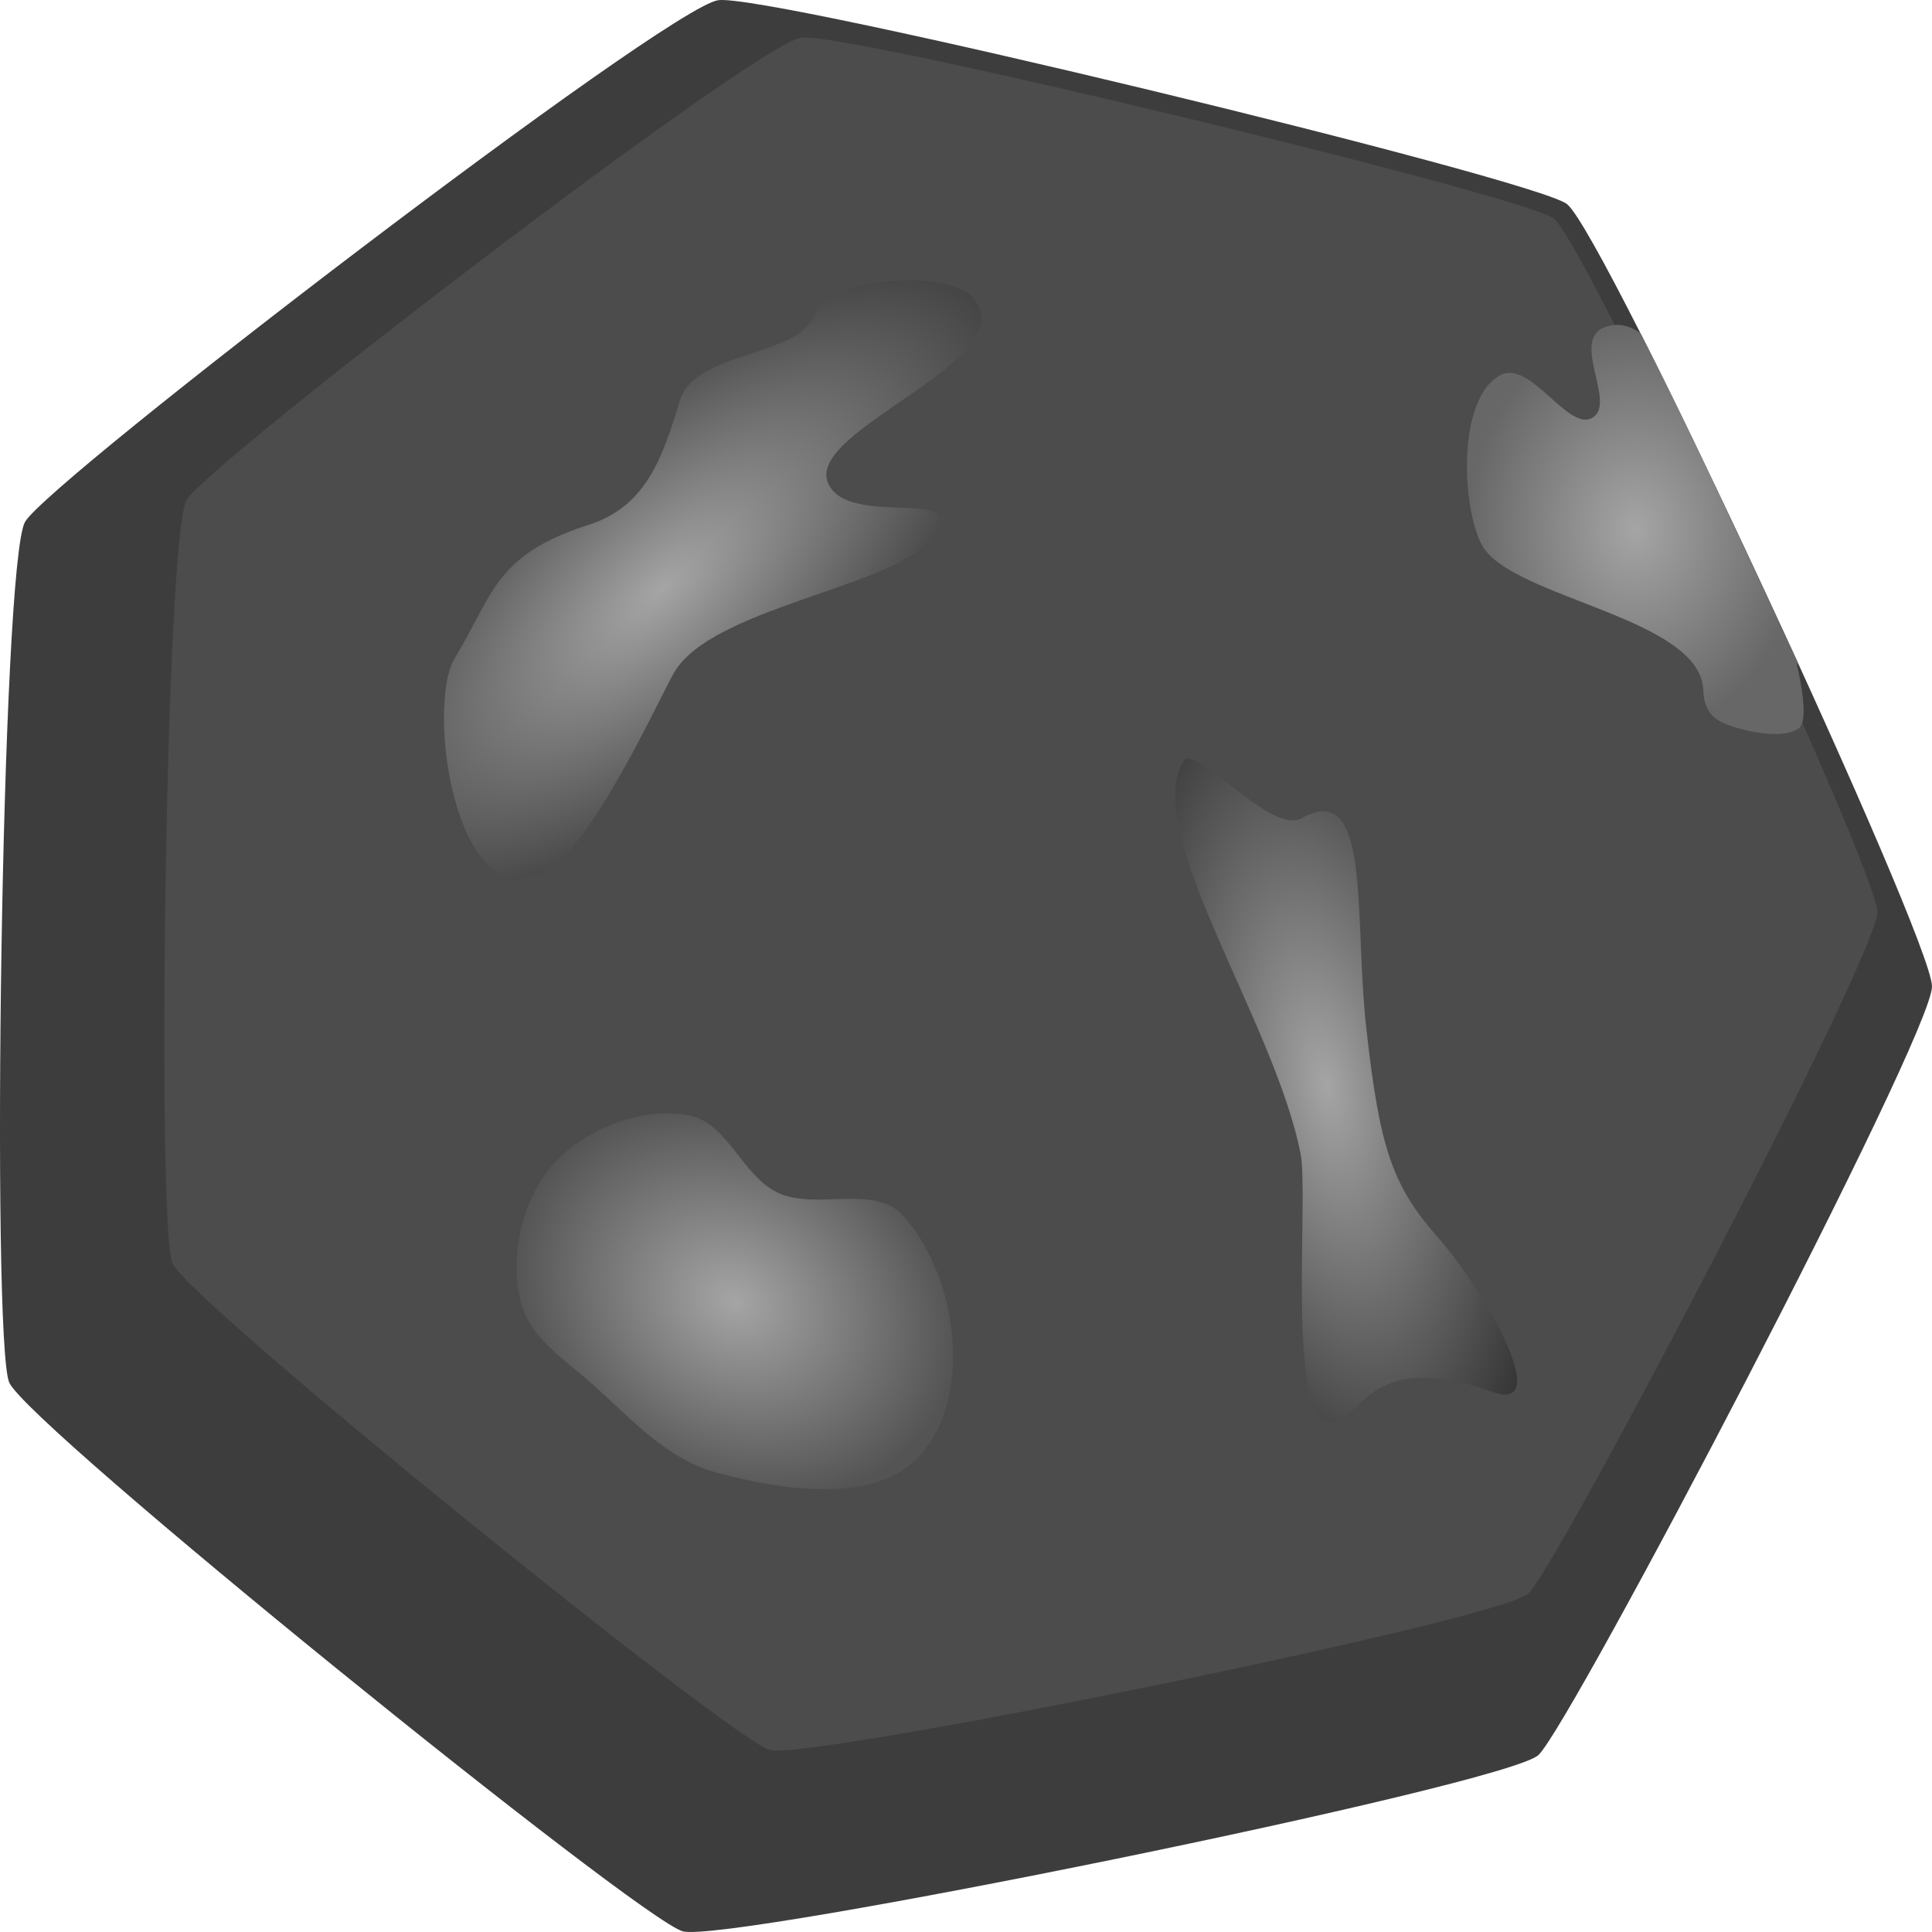
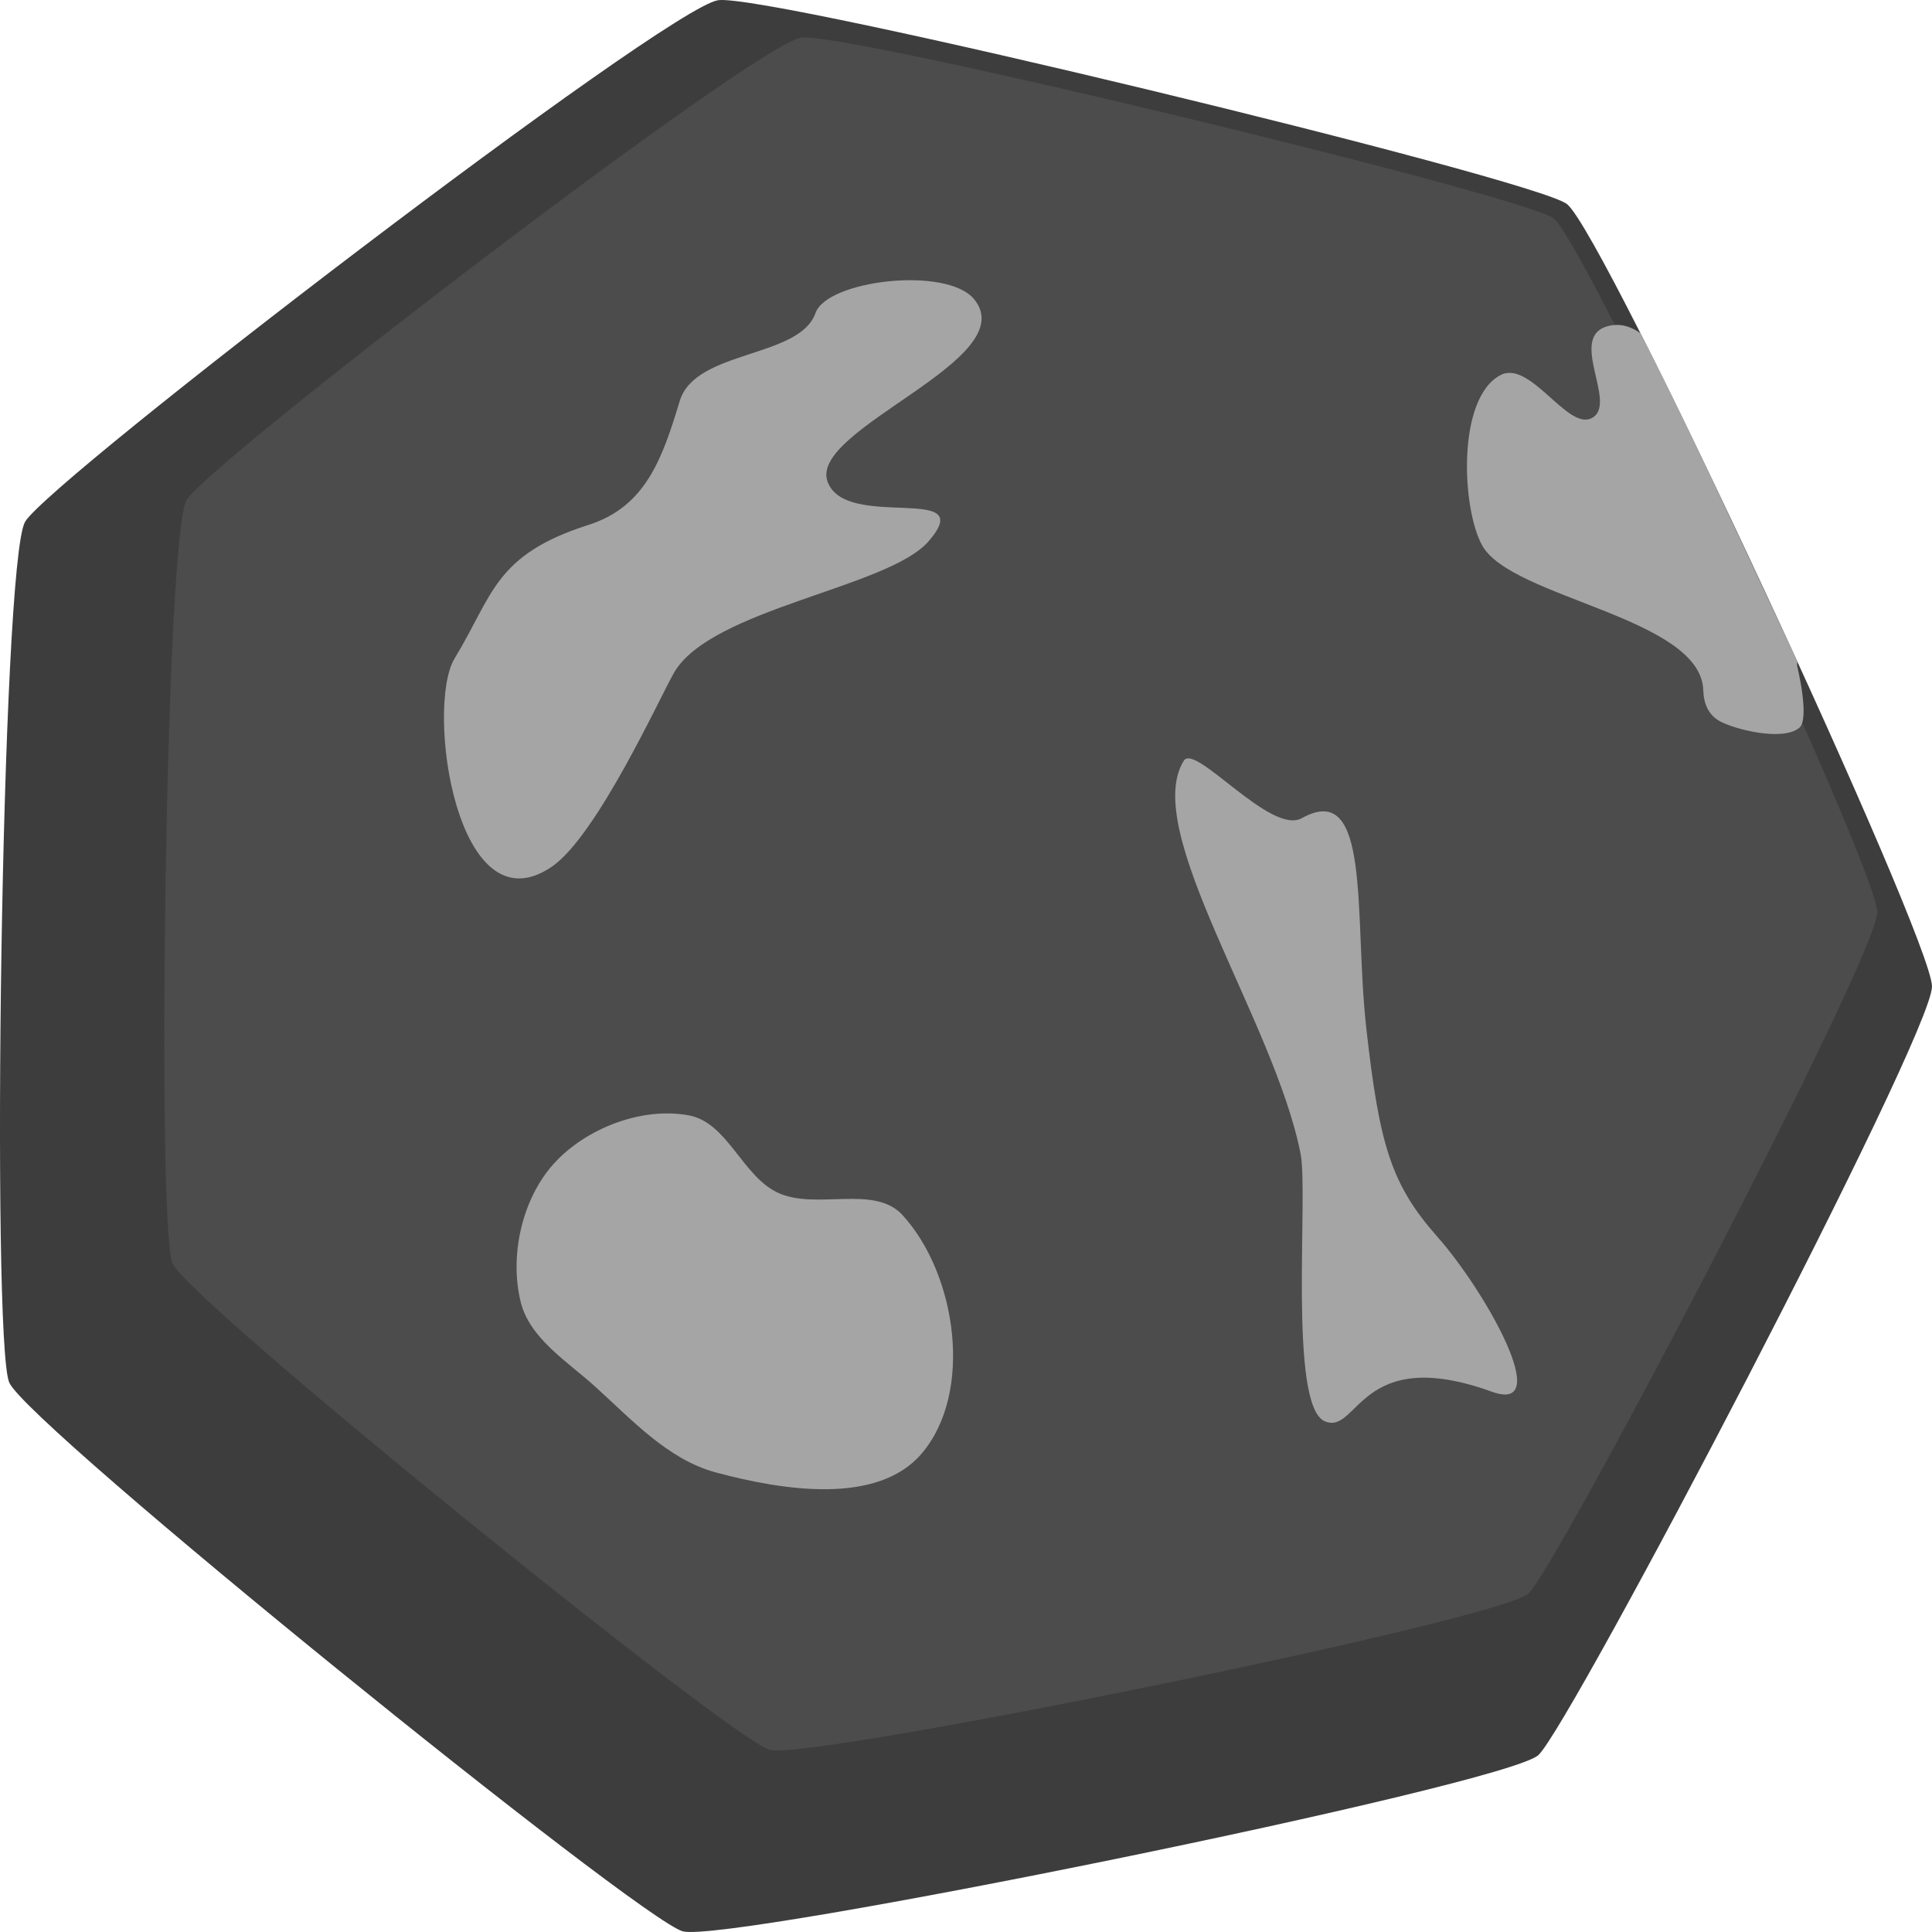
- <svg xmlns="http://www.w3.org/2000/svg" width="100px" height="100px" version="1.1" xml:space="preserve" style="fill-rule:evenodd;clip-rule:evenodd;stroke-linejoin:round;stroke-miterlimit:1.414;">
+ <svg xmlns="http://www.w3.org/2000/svg" width="100px" height="100px" viewBox="0 0 100 100" version="1.1" xml:space="preserve" style="fill-rule:evenodd;clip-rule:evenodd;stroke-linejoin:round;stroke-miterlimit:1.414;">
  <g>
    <path id="path3704" d="M37.173,0.01c2.584,-0.366 42.271,9.239 43.936,10.555c1.942,1.536 18.867,37.964 18.891,40.488c0.024,2.523 -18.692,38.223 -20.37,39.787c-1.679,1.564 -42.019,9.758 -44.292,9.125c-2.273,-0.632 -33.928,-26.211 -34.861,-28.408c-0.932,-2.197 -0.414,-42.42 0.821,-44.549c1.243,-2.14 33.194,-26.618 35.875,-26.998l0,0Z" style="fill:#3d3d3d;fill-rule:nonzero;" />
    <path id="path3706" d="M41.464,1.947c2.291,-0.325 37.48,8.192 38.955,9.359c1.723,1.362 16.73,33.662 16.751,35.9c0.022,2.237 -16.572,33.891 -18.06,35.277c-1.489,1.388 -37.258,8.651 -39.273,8.092c-2.015,-0.561 -30.084,-23.241 -30.911,-25.189c-0.825,-1.948 -0.367,-37.613 0.729,-39.501c1.101,-1.898 29.432,-23.601 31.809,-23.938l0,0Z" style="fill:#828282;fill-opacity:0.22;fill-rule:nonzero;" />
-     <path id="path3710" d="M77.22,72.035c-6.894,-2.487 -6.906,2.273 -8.651,1.529c-1.897,-0.81 -0.841,-11.737 -1.25,-13.834c-1.332,-6.85 -8.297,-16.75 -6.047,-20.353c0.586,-0.941 4.499,3.869 6.107,2.972c3.628,-2.023 2.687,5.051 3.341,10.873c0.679,6.056 1.282,8.086 3.691,10.808c2.443,2.759 6.088,9.189 2.809,8.005l0,0Z" style="fill:url(#_Radial1);fill-rule:nonzero;" />
-     <path id="path3708" d="M82.361,21.655c1.505,-0.717 -1.452,-4.45 1.095,-4.821c0.513,-0.075 1.01,0.096 1.459,0.418c0,0 1.378,2.635 3.652,7.455c2.286,4.832 4.464,9.53 4.464,9.53c-0.017,0.078 0.001,0.119 -0.02,0.194c0,0 0.683,2.747 0.123,3.237c-0.864,0.728 -3.416,0.068 -4.144,-0.354c-0.569,-0.33 -0.803,-0.89 -0.828,-1.577c-0.101,-3.778 -9.929,-4.772 -11.444,-7.504c-1.062,-1.913 -1.317,-7.616 0.94,-8.814c1.532,-0.813 3.451,2.832 4.702,2.236l0.001,0Z" style="fill:url(#_Radial2);fill-rule:nonzero;" />
-     <path id="path3712" d="M50.423,15.491c2.559,3.129 -8.546,6.693 -7.594,9.423c0.91,2.611 7.913,0.019 5.229,3.109c-2.088,2.404 -11.243,3.475 -13.168,6.791c-0.69,1.188 -3.977,8.431 -6.318,10.039c-4.945,3.396 -6.568,-8.272 -5.038,-10.78c1.991,-3.265 2.04,-5.347 6.933,-6.907c2.964,-0.945 3.817,-3.445 4.719,-6.419c0.803,-2.647 6.194,-2.191 7.024,-4.545c0.602,-1.706 6.801,-2.438 8.213,-0.711l0,0Z" style="fill:url(#_Radial3);fill-rule:nonzero;" />
-     <path id="path3714" d="M26.957,67.413c-0.599,-2.386 0.049,-5.341 1.706,-7.179c1.647,-1.826 4.557,-2.959 6.993,-2.502c2.004,0.375 2.748,3.114 4.583,3.992c1.972,0.944 5.002,-0.439 6.471,1.164c2.812,3.065 3.693,9.194 0.991,12.354c-2.299,2.687 -7.217,1.896 -10.658,0.969c-2.485,-0.67 -4.361,-2.749 -6.262,-4.462c-1.434,-1.292 -3.357,-2.478 -3.824,-4.336l0,0Z" style="fill:url(#_Radial4);fill-rule:nonzero;" />
+     <path id="path3710" d="M77.22,72.035c-6.894,-2.487 -6.906,2.273 -8.651,1.529c-1.897,-0.81 -0.841,-11.737 -1.25,-13.834c-1.332,-6.85 -8.297,-16.75 -6.047,-20.353c0.586,-0.941 4.499,3.869 6.107,2.972c3.628,-2.023 2.687,5.051 3.341,10.873c0.679,6.056 1.282,8.086 3.691,10.808c2.443,2.759 6.088,9.189 2.809,8.005l0,0Z" style="fill:#a5a5a5;fill-rule:nonzero;" />
+     <path id="path3708" d="M82.361,21.655c1.505,-0.717 -1.452,-4.45 1.095,-4.821c0.513,-0.075 1.01,0.096 1.459,0.418c0,0 1.378,2.635 3.652,7.455c2.286,4.832 4.464,9.53 4.464,9.53c-0.017,0.078 0.001,0.119 -0.02,0.194c0,0 0.683,2.747 0.123,3.237c-0.864,0.728 -3.416,0.068 -4.144,-0.354c-0.569,-0.33 -0.803,-0.89 -0.828,-1.577c-0.101,-3.778 -9.929,-4.772 -11.444,-7.504c-1.062,-1.913 -1.317,-7.616 0.94,-8.814c1.532,-0.813 3.451,2.832 4.702,2.236l0.001,0Z" style="fill:#a5a5a5;fill-rule:nonzero;" />
+     <path id="path3712" d="M50.423,15.491c2.559,3.129 -8.546,6.693 -7.594,9.423c0.91,2.611 7.913,0.019 5.229,3.109c-2.088,2.404 -11.243,3.475 -13.168,6.791c-0.69,1.188 -3.977,8.431 -6.318,10.039c-4.945,3.396 -6.568,-8.272 -5.038,-10.78c1.991,-3.265 2.04,-5.347 6.933,-6.907c2.964,-0.945 3.817,-3.445 4.719,-6.419c0.803,-2.647 6.194,-2.191 7.024,-4.545c0.602,-1.706 6.801,-2.438 8.213,-0.711l0,0Z" style="fill:#a5a5a5;fill-rule:nonzero;" />
+     <path id="path3714" d="M26.957,67.413c-0.599,-2.386 0.049,-5.341 1.706,-7.179c1.647,-1.826 4.557,-2.959 6.993,-2.502c2.004,0.375 2.748,3.114 4.583,3.992c1.972,0.944 5.002,-0.439 6.471,1.164c2.812,3.065 3.693,9.194 0.991,12.354c-2.299,2.687 -7.217,1.896 -10.658,0.969c-2.485,-0.67 -4.361,-2.749 -6.262,-4.462c-1.434,-1.292 -3.357,-2.478 -3.824,-4.336l0,0Z" style="fill:#a5a5a5;fill-rule:nonzero;" />
  </g>
-   <defs>
-     <radialGradient id="_Radial1" cx="0" cy="0" r="1" gradientUnits="userSpaceOnUse" gradientTransform="matrix(14.9191,-2.88878,6.37297,32.9132,68.676,56.196)">
-       <stop offset="0" style="stop-color:#a5a5a5;stop-opacity:1" />
-       <stop offset="1" style="stop-color:#000;stop-opacity:1" />
-     </radialGradient>
-     <radialGradient id="_Radial2" cx="0" cy="0" r="1" gradientUnits="userSpaceOnUse" gradientTransform="matrix(8.71234,0,0,10.5887,84.6422,27.4051)">
-       <stop offset="0" style="stop-color:#a5a5a5;stop-opacity:1" />
-       <stop offset="1" style="stop-color:#676767;stop-opacity:1" />
-     </radialGradient>
-     <radialGradient id="_Radial3" cx="0" cy="0" r="1" gradientUnits="userSpaceOnUse" gradientTransform="matrix(-28.3755,25.2877,-11.3695,-12.7578,34.235,30.4921)">
-       <stop offset="0" style="stop-color:#a5a5a5;stop-opacity:1" />
-       <stop offset="1" style="stop-color:#000;stop-opacity:1" />
-     </radialGradient>
-     <radialGradient id="_Radial4" cx="0" cy="0" r="1" gradientUnits="userSpaceOnUse" gradientTransform="matrix(10.5375,5.6962,-4.62501,8.55592,38.0348,67.3566)">
-       <stop offset="0" style="stop-color:#a5a5a5;stop-opacity:1" />
-       <stop offset="1" style="stop-color:#545454;stop-opacity:1" />
-     </radialGradient>
-   </defs>
</svg>
